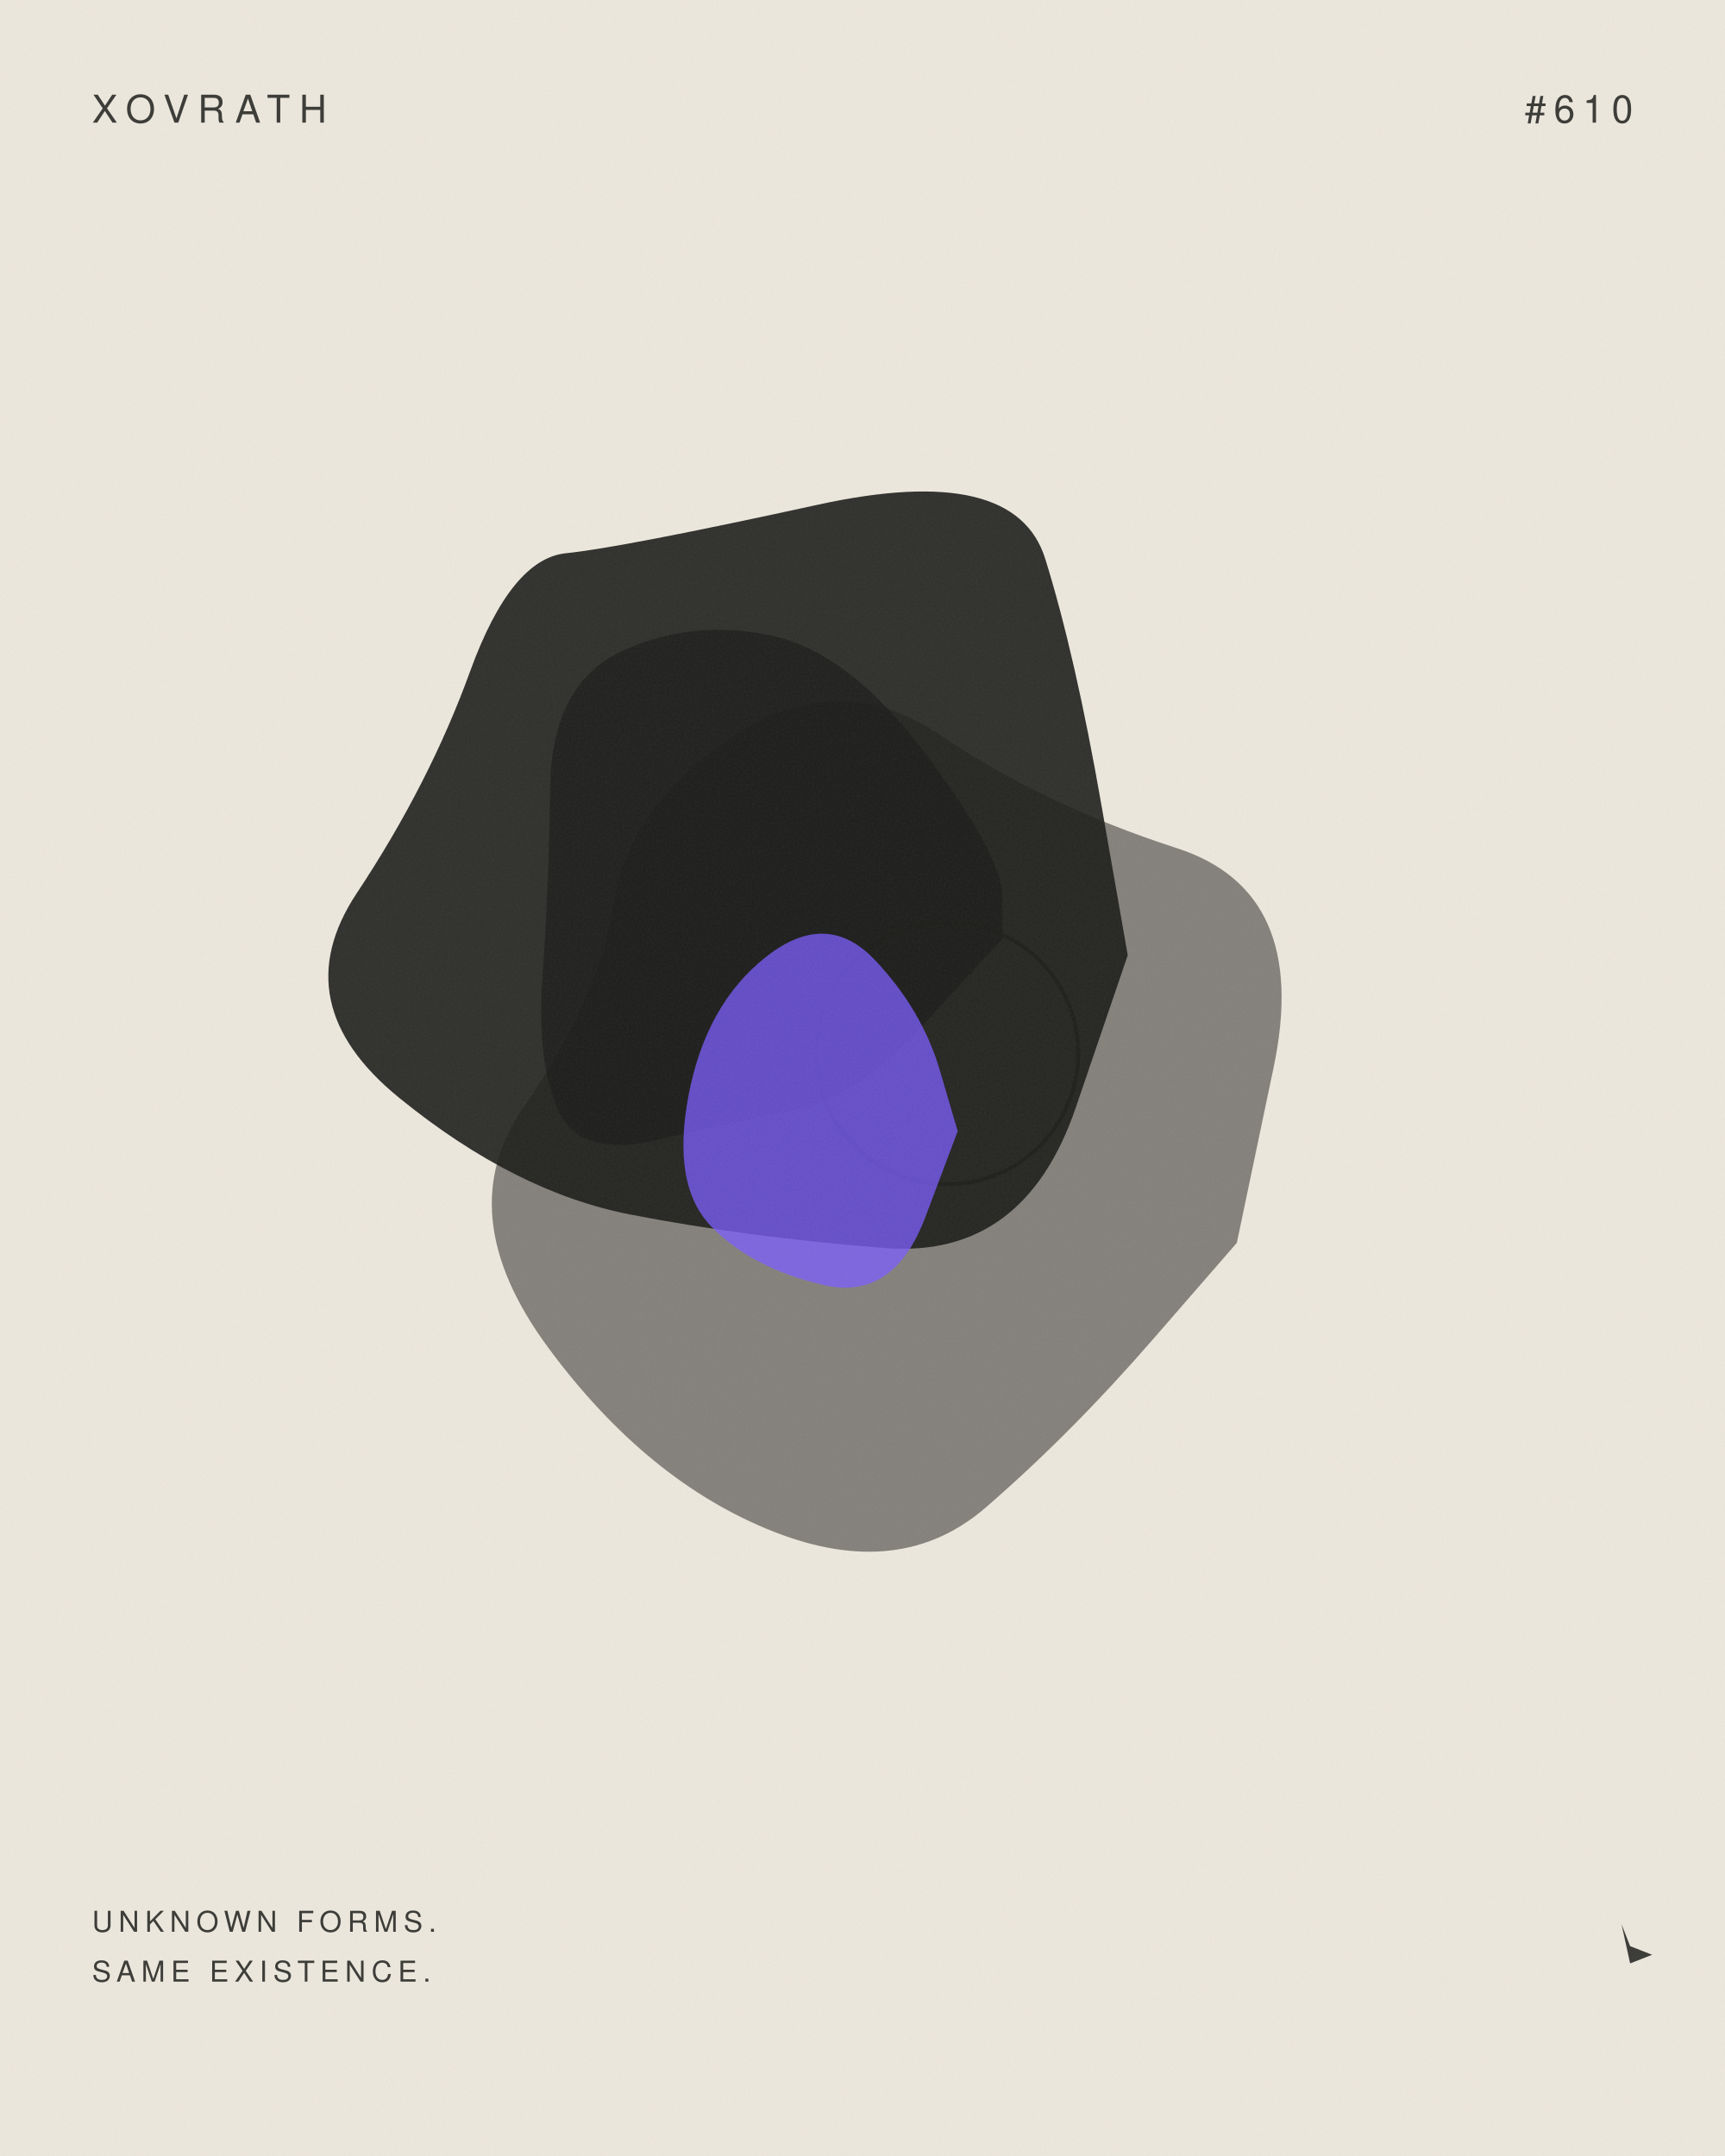
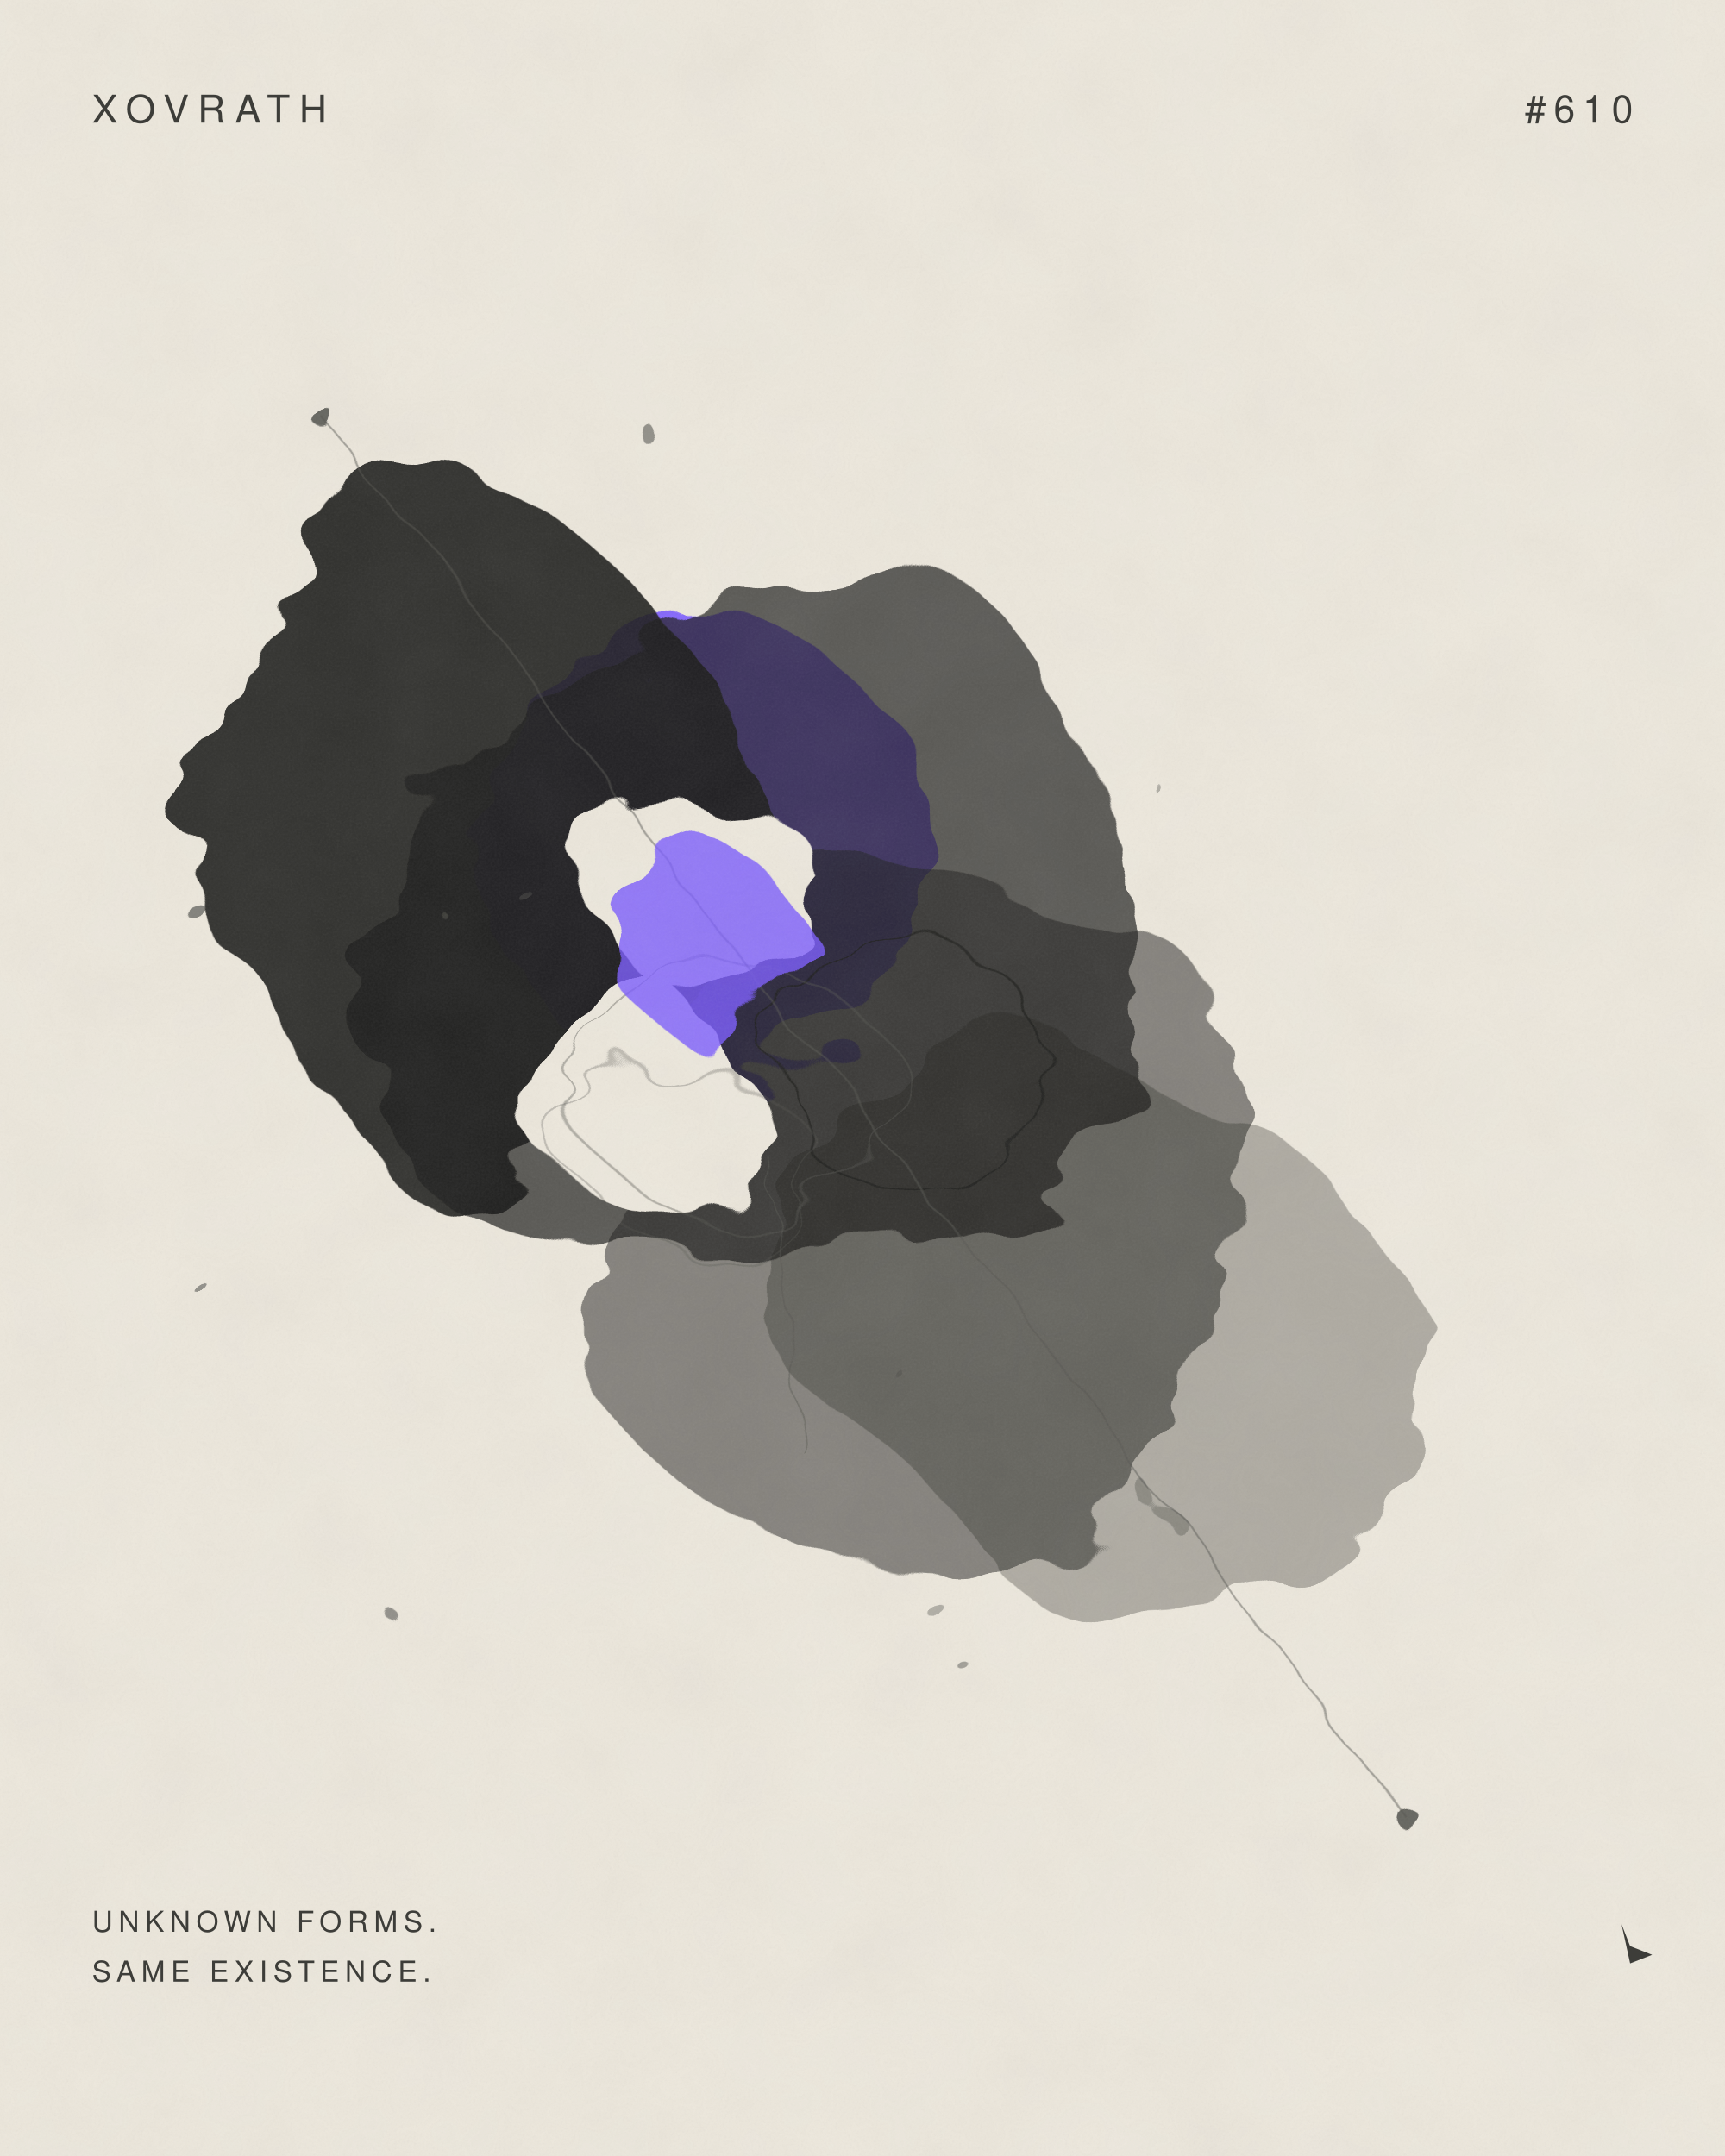
<svg xmlns="http://www.w3.org/2000/svg" viewBox="0 0 900 1125" width="900" height="1125">
+   <defs>
+     <filter id="warp" x="-20%" y="-20%" width="140%" height="140%">
+       <feTurbulence type="fractalNoise" baseFrequency="0.012 0.02" numOctaves="3" seed="28" result="n" />
+       <feDisplacementMap in="SourceGraphic" in2="n" scale="55" />
+     </filter>
+     <filter id="g">
+       <feTurbulence type="fractalNoise" baseFrequency="0.9" numOctaves="2" stitchTiles="stitch" />
+       <feColorMatrix type="saturate" values="0" />
+     </filter>
+     <filter id="g2">
+       <feTurbulence type="fractalNoise" baseFrequency="0.02" numOctaves="4" seed="3" stitchTiles="stitch" />
+       <feColorMatrix type="saturate" values="0" />
+     </filter>
+   </defs>
  <rect width="900" height="1125" fill="#ece7dc" />
  <g transform="rotate(-4 450 545)">
-     <path d="M 591.3 508.2 Q 591.3 508.2 558.8 585.4 Q 526.4 662.5 454.3 651.8 Q 382.3 641 323.1 625.1 Q 263.9 609.3 207 556 Q 150.2 502.8 192.1 448.1 Q 234.1 393.5 259.4 336.4 Q 284.8 279.3 313.7 278.5 Q 342.7 277.6 446.6 262.4 Q 550.6 247.2 562.8 298.9 Q 575 350.6 583.1 429.4 Z" fill="#1c1c1a" fill-opacity="0.9" />
-     <path d="M 526.7 495 Q 526.7 495 485.5 534 Q 444.4 573.1 414.2 576.4 Q 384 579.8 341.3 587 Q 298.7 594.2 289.2 568.2 Q 279.7 542.1 285.9 498 Q 292.2 454 296.8 399.7 Q 301.4 345.5 339.6 331.3 Q 377.7 317.2 417.7 328.9 Q 457.6 340.5 493.6 396.3 Q 529.6 452 528.2 473.5 Z" fill="#1c1c1a" fill-opacity="0.7" />
-     <path d="M 637.6 661.9 Q 637.6 661.9 591 708.5 Q 544.5 755.1 497.3 790.5 Q 450.1 825.9 386.1 795.4 Q 322.1 764.9 275.4 691.4 Q 228.7 617.9 271.6 565 Q 314.4 512.1 325.7 462 Q 337 411.9 394.3 379.7 Q 451.7 347.4 502.2 387.1 Q 552.6 426.8 620.6 454.2 Q 688.7 481.5 663.2 571.7 Z" fill="#1c1c1a" fill-opacity="0.5" />
-     <circle cx="493.8" cy="552.7" r="68.3" fill="none" stroke="#1c1c1a" stroke-width="2" opacity="0.7" />
-     <path d="M 496.4 593.6 Q 496.4 593.6 476.6 636.8 Q 456.9 680.1 420.6 668.7 Q 384.3 657.4 364.8 634.4 Q 345.3 611.5 357.7 564.8 Q 370.1 518.2 403.1 495.8 Q 436.1 473.4 459.2 501.1 Q 482.2 528.9 489.3 561.2 Z" fill="#7b5cff" fill-opacity="0.75" />
+     <g filter="url(#warp)">
+       <circle cx="375.1" cy="438.7" r="118.5" fill="#7b5cff" fill-opacity="0.92" />
+       <path d="M 408.5 486.6 Q 408.5 486.6 375.3 532.3 Q 342.2 578 275.7 603.5 Q 209.3 629 180.3 573.1 Q 151.2 517.2 120.4 468.3 Q 89.7 419.5 104.6 393.4 Q 119.6 367.4 170.8 288.7 Q 222.1 210 267.3 232.5 Q 312.5 255.1 355.7 306.9 Q 398.9 358.8 403.7 422.7 Z" fill="#1c1c1a" fill-opacity="0.9" />
+       <path d="M 604.2 538.3 Q 604.2 538.3 569.3 597.8 Q 534.5 657.4 450.7 650.3 Q 367 643.3 318.3 641 Q 269.6 638.8 222.3 607 Q 175.1 575.2 203.8 478.4 Q 232.6 381.6 294 356.1 Q 355.3 330.6 433.2 302.1 Q 511.1 273.7 551.3 346 Q 591.5 418.3 597.9 478.3 Z" fill="#1c1c1a" fill-opacity="0.7" />
+       <path d="M 621.9 702.7 Q 621.9 702.7 599.5 758 Q 577.1 813.3 506.1 820 Q 435.1 826.7 362.2 782.2 Q 289.3 737.6 305.3 673.3 Q 321.3 609.1 319.1 558 Q 316.8 506.9 365.4 462.8 Q 414 418.7 471.1 446.5 Q 528.2 474.4 596 497.3 Q 663.9 520.3 642.9 611.5 Z" fill="#1c1c1a" fill-opacity="0.5" />
+       <path d="M 737.9 711.3 Q 737.9 711.3 725.9 773.1 Q 713.9 835 616.3 847.5 Q 518.7 860 494.2 813.6 Q 469.7 767.2 420.3 731.8 Q 370.9 696.5 386.7 641.9 Q 402.6 587.3 467.1 557.6 Q 531.7 527.9 560.4 549.8 Q 589.2 571.6 634.1 591.2 Q 679 610.8 708.4 661.1 Z" fill="#1c1c1a" fill-opacity="0.3" />
+       <path d="M 387.8 575 Q 387.8 575 381.8 594.4 Q 375.8 613.8 349.7 618.9 Q 323.6 624.1 299.8 608.6 Q 276 593.2 283.6 564.6 Q 291.2 536 309.5 515.4 Q 327.9 494.8 352.2 509.4 Q 376.6 524 382.2 549.5 Z" fill="#ece7dc" />
+       <path d="M 439.9 463.8 Q 439.9 463.8 409.3 498.8 Q 378.6 533.9 355.3 516.1 Q 332.1 498.4 322.9 482 Q 313.7 465.5 307 440.7 Q 300.3 415.8 327.8 414.1 Q 355.4 412.5 382.7 410.5 Q 409.9 408.5 424.9 436.1 Z" fill="#ece7dc" />
+       <ellipse cx="474.7" cy="558.8" rx="68.9" ry="67.5" fill="none" stroke="#1c1c1a" stroke-width="1.2" opacity="0.7" transform="rotate(-7.4 474.7 558.8)" />
+       <ellipse cx="384.1" cy="566.3" rx="83.6" ry="62.4" fill="none" stroke="#555550" stroke-width="1.2" opacity="0.4" transform="rotate(3.6 384.1 566.3)" />
+       <line x1="196.4" y1="203.3" x2="710.5" y2="972.7" stroke="#555550" stroke-width="1" opacity="0.5" />
+       <circle cx="196.4" cy="203.3" r="5.4" fill="#555550" opacity="0.9" />
+       <circle cx="710.5" cy="972.7" r="5.6" fill="#555550" opacity="0.9" />
+       <circle cx="95.4" cy="646.2" r="3.5" fill="#555550" opacity="0.6" />
+       <circle cx="234.5" cy="460" r="1.5" fill="#555550" opacity="0.5" />
+       <circle cx="490.3" cy="882.3" r="2.6" fill="#555550" opacity="0.5" />
+       <circle cx="616.4" cy="425.6" r="2" fill="#555550" opacity="0.4" />
+       <circle cx="183.7" cy="824.1" r="2.8" fill="#555550" opacity="0.6" />
+       <circle cx="473.4" cy="848" r="4.4" fill="#555550" opacity="0.4" />
+       <circle cx="464.9" cy="725.6" r="2.3" fill="#555550" opacity="0.7" />
+       <circle cx="352.6" cy="211.5" r="4.5" fill="#555550" opacity="0.6" />
+       <circle cx="103.8" cy="447" r="4.9" fill="#555550" opacity="0.7" />
+       <path d="M 430.3 493.5 Q 430.3 493.5 406 525.5 Q 381.7 557.5 357.7 538.3 Q 333.7 519 325 504.6 Q 316.3 490.1 325.8 473.9 Q 335.2 457.7 353.1 437.2 Q 370.9 416.6 393.7 438.5 Q 416.4 460.4 423.4 476.9 Z" fill="#7b5cff" fill-opacity="0.8" />
+       <circle cx="280.8" cy="456.2" r="3.5" fill="#555550" opacity="0.4" />
+       <circle cx="587.7" cy="796" r="4.9" fill="#555550" opacity="0.4" />
+       <ellipse cx="357.8" cy="597" rx="60.7" ry="48.4" fill="none" stroke="#555550" stroke-width="1.2" opacity="0.3" transform="rotate(18.7 357.8 597)" />
+       <line x1="387.2" y1="590.4" x2="402.5" y2="753.2" stroke="#555550" stroke-width="1" opacity="0.45" />
+     </g>
  </g>
-   <filter id="g">
-     <feTurbulence type="fractalNoise" baseFrequency="0.9" numOctaves="2" stitchTiles="stitch" />
-     <feColorMatrix type="saturate" values="0" />
-   </filter>
-   <rect width="900" height="1125" filter="url(#g)" opacity="0.06" />
+   <rect width="900" height="1125" filter="url(#g)" opacity="0.07" />
+   <rect width="900" height="1125" filter="url(#g2)" opacity="0.06" />
  <text x="48" y="64" font-family="Helvetica, Arial, sans-serif" font-size="20" letter-spacing="5" fill="#3d3d39">XOVRATH</text>
  <text x="852" y="64" text-anchor="end" font-family="Helvetica, Arial, sans-serif" font-size="20" letter-spacing="4" fill="#3d3d39">#610</text>
  <text x="48" y="1008" font-family="Helvetica, Arial, sans-serif" font-size="15" letter-spacing="3" fill="#3d3d39">UNKNOWN FORMS.</text>
  <text x="48" y="1034" font-family="Helvetica, Arial, sans-serif" font-size="15" letter-spacing="3" fill="#3d3d39">SAME EXISTENCE.</text>
  <path d="M 846 1004 L 850.5 1015.5 L 862 1020 L 850.5 1024.5 Z" fill="#3d3d39" />
</svg>
